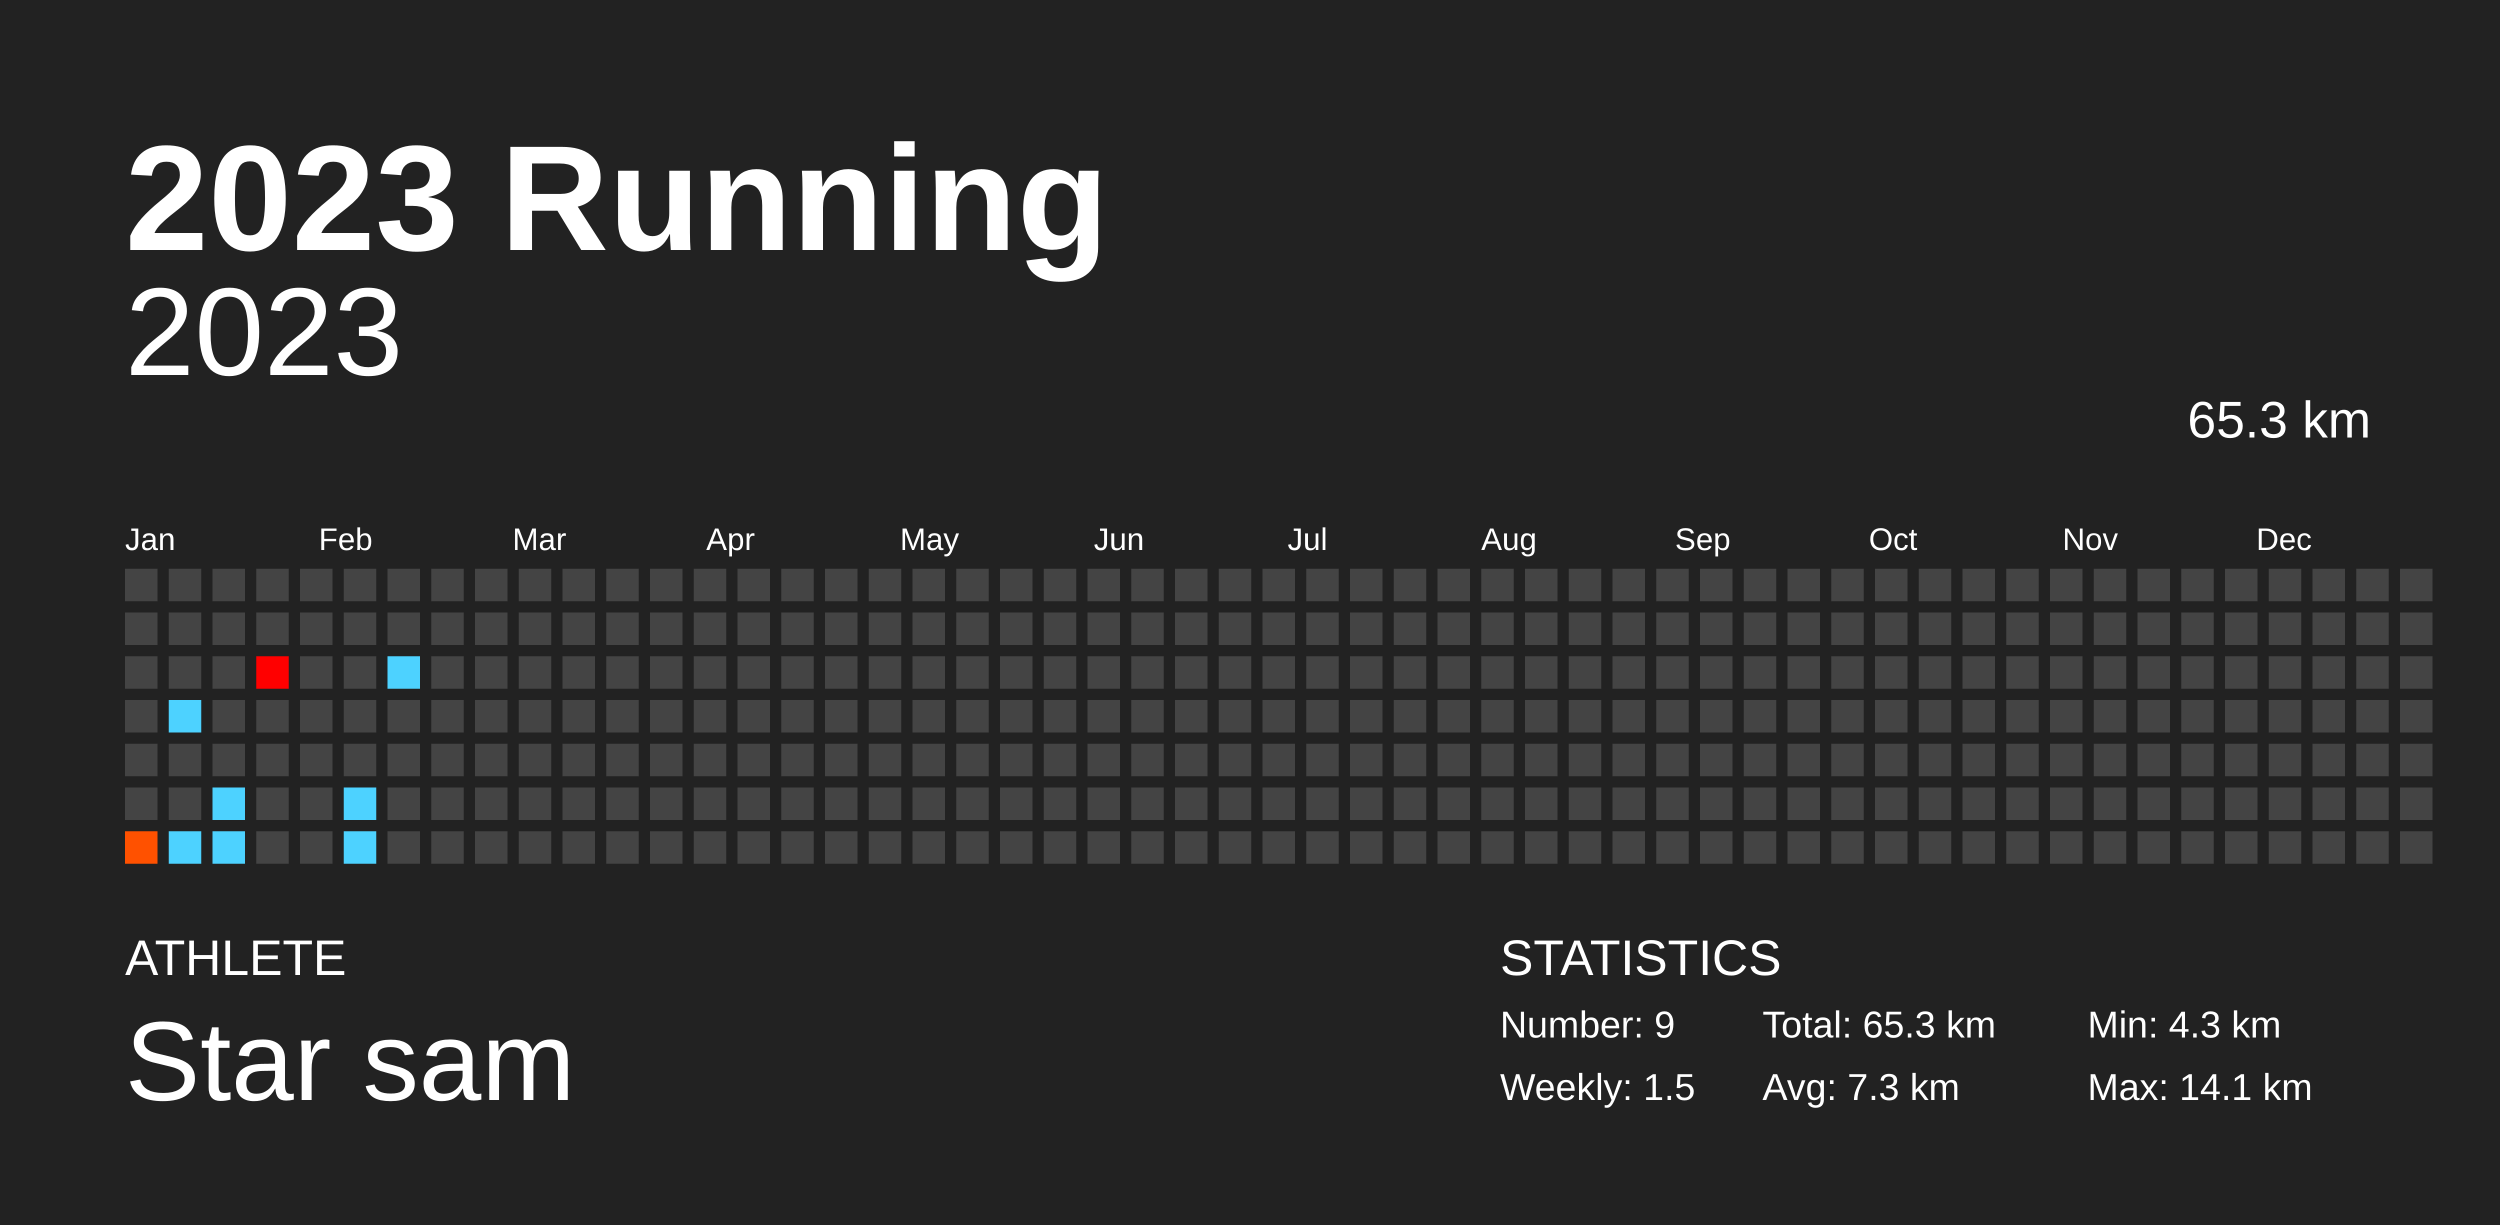
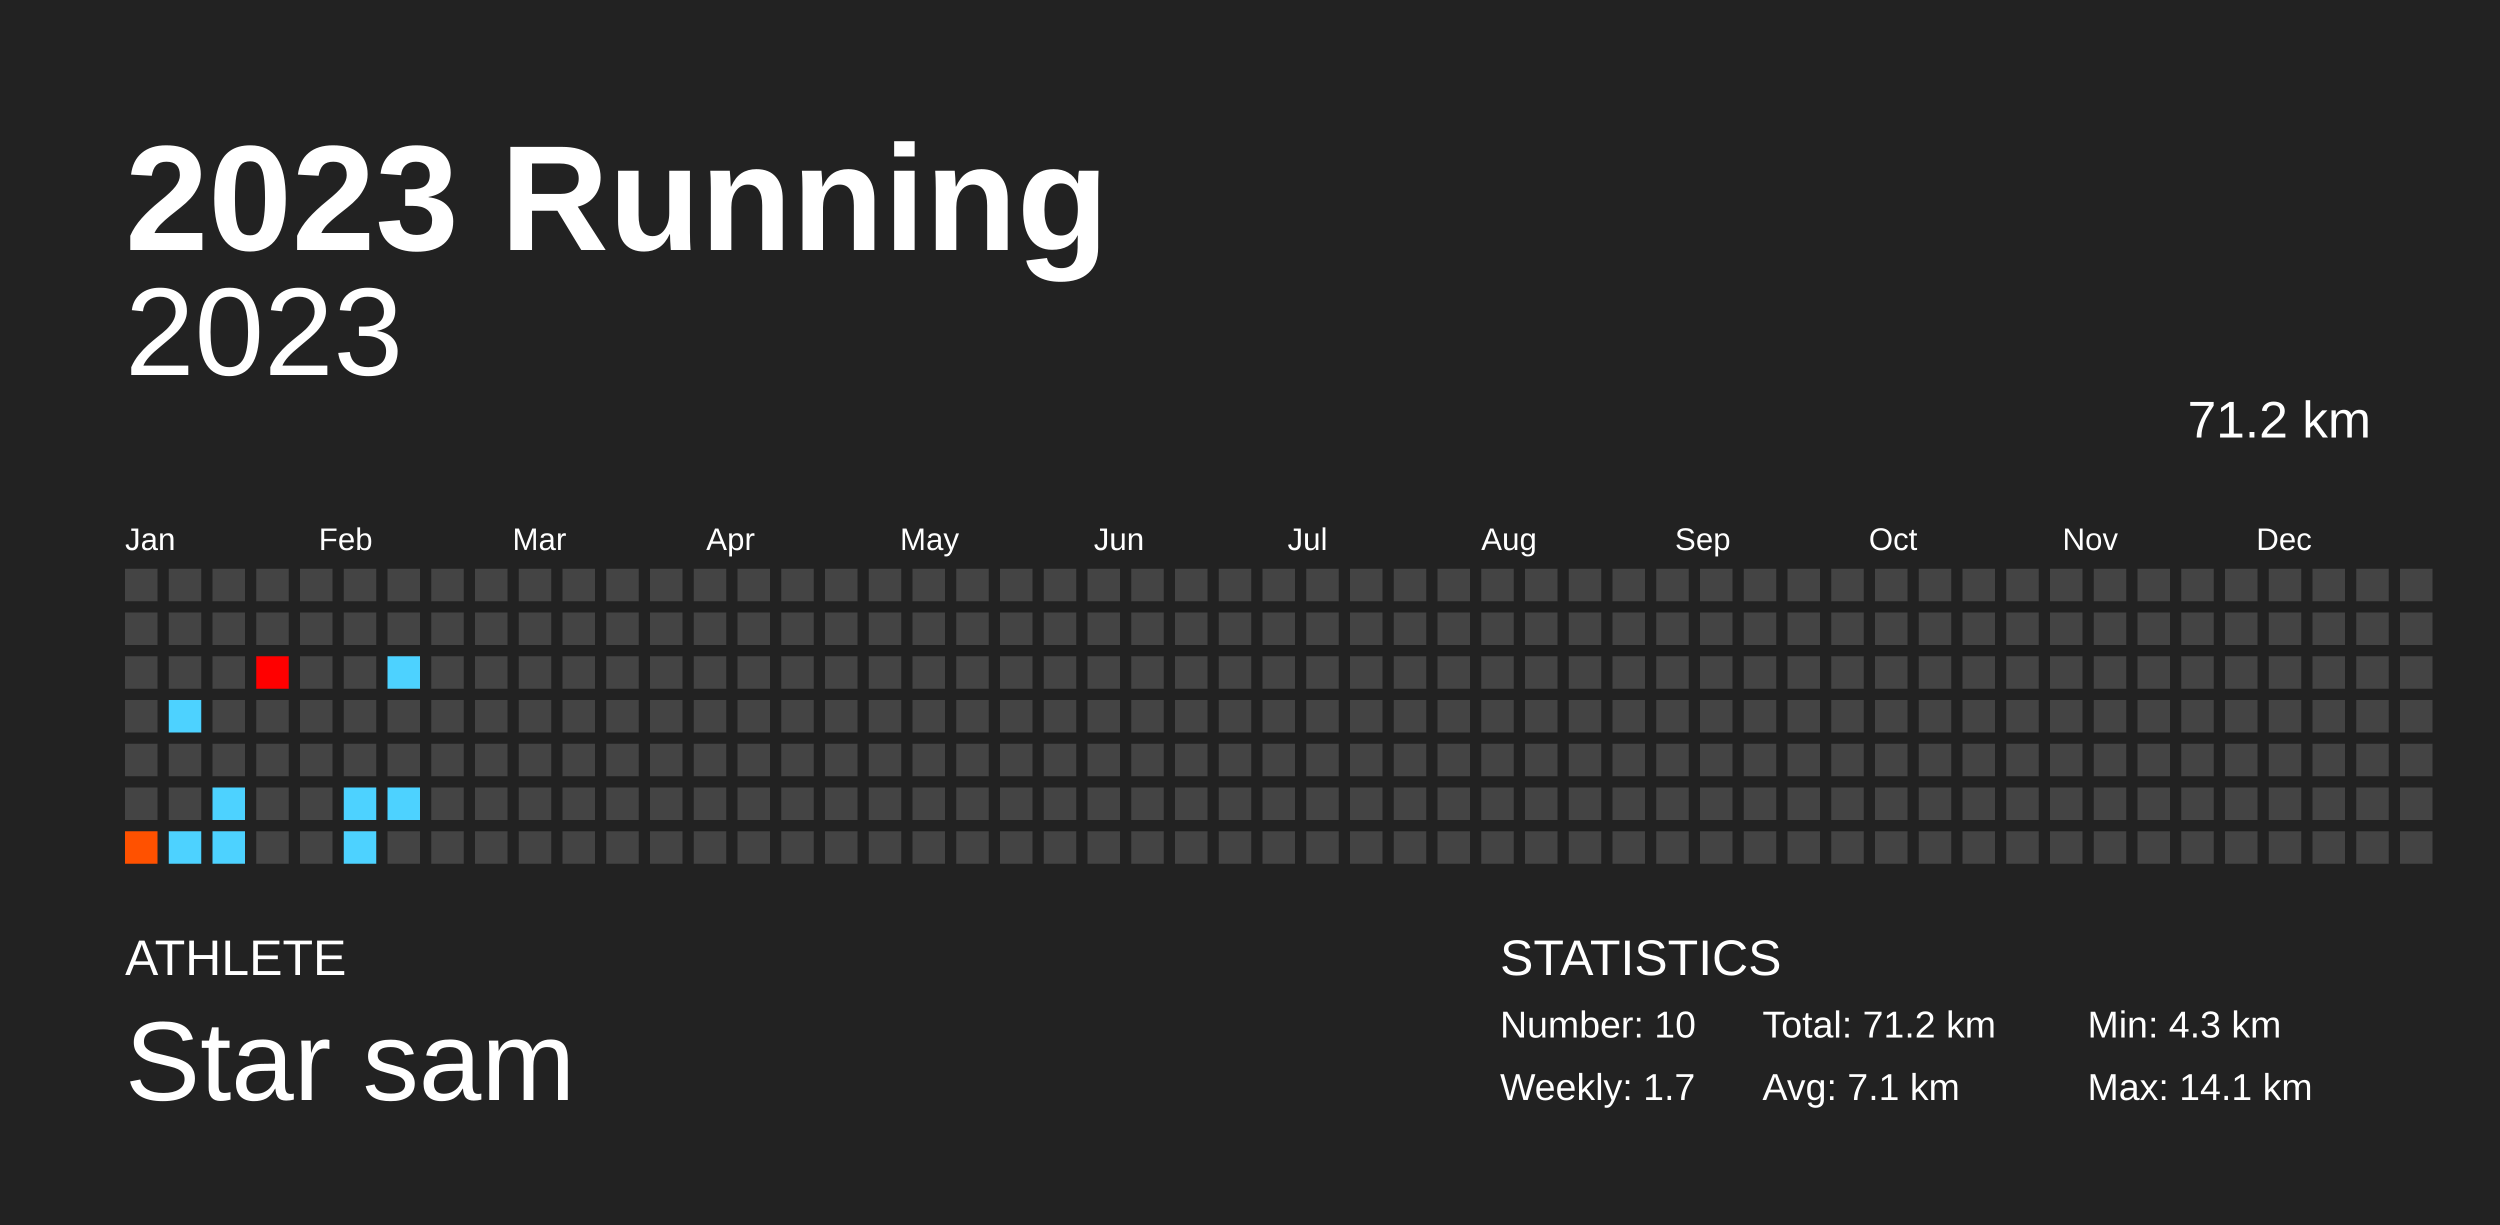
<svg xmlns="http://www.w3.org/2000/svg" baseProfile="full" height="98mm" version="1.1" viewBox="0,0,200,98" width="200mm">
  <defs />
  <rect fill="#222222" height="98" width="200" x="0" y="0" />
  <text fill="#FFFFFF" style="font-size:12px; font-family:Arial; font-weight:bold;" x="10" y="20">2023 Running</text>
  <text fill="#FFFFFF" style="font-size:4px; font-family:Arial" x="10" y="78">ATHLETE</text>
  <text fill="#FFFFFF" style="font-size:9px; font-family:Arial" x="10" y="88">Star sam</text>
  <text fill="#FFFFFF" style="font-size:4px; font-family:Arial" x="120" y="78">STATISTICS</text>
-   <text fill="#FFFFFF" style="font-size:3px; font-family:Arial" x="120" y="83">Number: 9</text>
-   <text fill="#FFFFFF" style="font-size:3px; font-family:Arial" x="120" y="88">Weekly: 1.5</text>
-   <text fill="#FFFFFF" style="font-size:3px; font-family:Arial" x="141" y="83">Total: 65.3 km</text>
-   <text fill="#FFFFFF" style="font-size:3px; font-family:Arial" x="141" y="88">Avg: 7.3 km</text>
+   <text fill="#FFFFFF" style="font-size:3px; font-family:Arial" x="120" y="83">Number: 10</text>
+   <text fill="#FFFFFF" style="font-size:3px; font-family:Arial" x="120" y="88">Weekly: 1.7</text>
+   <text fill="#FFFFFF" style="font-size:3px; font-family:Arial" x="141" y="83">Total: 71.2 km</text>
+   <text fill="#FFFFFF" style="font-size:3px; font-family:Arial" x="141" y="88">Avg: 7.1 km</text>
  <text fill="#FFFFFF" style="font-size:3px; font-family:Arial" x="167" y="83">Min: 4.3 km</text>
  <text fill="#FFFFFF" style="font-size:3px; font-family:Arial" x="167" y="88">Max: 14.1 km</text>
  <text alignment-baseline="hanging" fill="#FFFFFF" style="font-size:10.0px; font-family:Arial;" x="10" y="30">2023</text>
-   <text alignment-baseline="hanging" fill="#FFFFFF" style="font-size:4.125px; font-family:Arial;" x="175" y="35">65.3 km</text>
+   <text alignment-baseline="hanging" fill="#FFFFFF" style="font-size:4.125px; font-family:Arial;" x="175" y="35">71.2 km</text>
  <text fill="#FFFFFF" style="font-size:2.5px; font-family:Arial" x="10.0" y="44">Jan</text>
  <text fill="#FFFFFF" style="font-size:2.5px; font-family:Arial" x="25.5" y="44">Feb</text>
  <text fill="#FFFFFF" style="font-size:2.5px; font-family:Arial" x="41.0" y="44">Mar</text>
  <text fill="#FFFFFF" style="font-size:2.5px; font-family:Arial" x="56.5" y="44">Apr</text>
  <text fill="#FFFFFF" style="font-size:2.5px; font-family:Arial" x="72.0" y="44">May</text>
  <text fill="#FFFFFF" style="font-size:2.5px; font-family:Arial" x="87.5" y="44">Jun</text>
  <text fill="#FFFFFF" style="font-size:2.5px; font-family:Arial" x="103.0" y="44">Jul</text>
  <text fill="#FFFFFF" style="font-size:2.5px; font-family:Arial" x="118.5" y="44">Aug</text>
  <text fill="#FFFFFF" style="font-size:2.5px; font-family:Arial" x="134.0" y="44">Sep</text>
  <text fill="#FFFFFF" style="font-size:2.5px; font-family:Arial" x="149.5" y="44">Oct</text>
  <text fill="#FFFFFF" style="font-size:2.5px; font-family:Arial" x="165.0" y="44">Nov</text>
  <text fill="#FFFFFF" style="font-size:2.5px; font-family:Arial" x="180.5" y="44">Dec</text>
  <rect fill="#444444" height="2.6" width="2.6" x="10.0" y="45.5" />
  <rect fill="#444444" height="2.6" width="2.6" x="10.0" y="49.0" />
  <rect fill="#444444" height="2.6" width="2.6" x="10.0" y="52.5" />
  <rect fill="#444444" height="2.6" width="2.6" x="10.0" y="56.0" />
  <rect fill="#444444" height="2.6" width="2.6" x="10.0" y="59.5" />
  <rect fill="#444444" height="2.6" width="2.6" x="10.0" y="63.0" />
  <rect fill="#ff5100" height="2.6" width="2.6" x="10.0" y="66.5" />
  <rect fill="#444444" height="2.6" width="2.6" x="13.5" y="45.5" />
  <rect fill="#444444" height="2.6" width="2.6" x="13.5" y="49.0" />
  <rect fill="#444444" height="2.6" width="2.6" x="13.5" y="52.5" />
  <rect fill="#4dd2ff" height="2.6" width="2.6" x="13.5" y="56.0" />
  <rect fill="#444444" height="2.6" width="2.6" x="13.5" y="59.5" />
  <rect fill="#444444" height="2.6" width="2.6" x="13.5" y="63.0" />
  <rect fill="#4dd2ff" height="2.6" width="2.6" x="13.5" y="66.5" />
  <rect fill="#444444" height="2.6" width="2.6" x="17.0" y="45.5" />
  <rect fill="#444444" height="2.6" width="2.6" x="17.0" y="49.0" />
  <rect fill="#444444" height="2.6" width="2.6" x="17.0" y="52.5" />
  <rect fill="#444444" height="2.6" width="2.6" x="17.0" y="56.0" />
  <rect fill="#444444" height="2.6" width="2.6" x="17.0" y="59.5" />
  <rect fill="#4dd2ff" height="2.6" width="2.6" x="17.0" y="63.0" />
  <rect fill="#4dd2ff" height="2.6" width="2.6" x="17.0" y="66.5" />
  <rect fill="#444444" height="2.6" width="2.6" x="20.5" y="45.5" />
  <rect fill="#444444" height="2.6" width="2.6" x="20.5" y="49.0" />
  <rect fill="#ff0000" height="2.6" width="2.6" x="20.5" y="52.5" />
  <rect fill="#444444" height="2.6" width="2.6" x="20.5" y="56.0" />
  <rect fill="#444444" height="2.6" width="2.6" x="20.5" y="59.5" />
  <rect fill="#444444" height="2.6" width="2.6" x="20.5" y="63.0" />
  <rect fill="#444444" height="2.6" width="2.6" x="20.5" y="66.5" />
  <rect fill="#444444" height="2.6" width="2.6" x="24.0" y="45.5" />
  <rect fill="#444444" height="2.6" width="2.6" x="24.0" y="49.0" />
  <rect fill="#444444" height="2.6" width="2.6" x="24.0" y="52.5" />
  <rect fill="#444444" height="2.6" width="2.6" x="24.0" y="56.0" />
  <rect fill="#444444" height="2.6" width="2.6" x="24.0" y="59.5" />
  <rect fill="#444444" height="2.6" width="2.6" x="24.0" y="63.0" />
  <rect fill="#444444" height="2.6" width="2.6" x="24.0" y="66.5" />
  <rect fill="#444444" height="2.6" width="2.6" x="27.5" y="45.5" />
  <rect fill="#444444" height="2.6" width="2.6" x="27.5" y="49.0" />
  <rect fill="#444444" height="2.6" width="2.6" x="27.5" y="52.5" />
  <rect fill="#444444" height="2.6" width="2.6" x="27.5" y="56.0" />
  <rect fill="#444444" height="2.6" width="2.6" x="27.5" y="59.5" />
  <rect fill="#4dd2ff" height="2.6" width="2.6" x="27.5" y="63.0" />
  <rect fill="#4dd2ff" height="2.6" width="2.6" x="27.5" y="66.5" />
  <rect fill="#444444" height="2.6" width="2.6" x="31.0" y="45.5" />
  <rect fill="#444444" height="2.6" width="2.6" x="31.0" y="49.0" />
  <rect fill="#4dd2ff" height="2.6" width="2.6" x="31.0" y="52.5" />
  <rect fill="#444444" height="2.6" width="2.6" x="31.0" y="56.0" />
  <rect fill="#444444" height="2.6" width="2.6" x="31.0" y="59.5" />
-   <rect fill="#444444" height="2.6" width="2.6" x="31.0" y="63.0" />
+   <rect fill="#4dd2ff" height="2.6" width="2.6" x="31.0" y="63.0" />
  <rect fill="#444444" height="2.6" width="2.6" x="31.0" y="66.5" />
  <rect fill="#444444" height="2.6" width="2.6" x="34.5" y="45.5" />
  <rect fill="#444444" height="2.6" width="2.6" x="34.5" y="49.0" />
  <rect fill="#444444" height="2.6" width="2.6" x="34.5" y="52.5" />
  <rect fill="#444444" height="2.6" width="2.6" x="34.5" y="56.0" />
  <rect fill="#444444" height="2.6" width="2.6" x="34.5" y="59.5" />
  <rect fill="#444444" height="2.6" width="2.6" x="34.5" y="63.0" />
  <rect fill="#444444" height="2.6" width="2.6" x="34.5" y="66.5" />
  <rect fill="#444444" height="2.6" width="2.6" x="38.0" y="45.5" />
  <rect fill="#444444" height="2.6" width="2.6" x="38.0" y="49.0" />
  <rect fill="#444444" height="2.6" width="2.6" x="38.0" y="52.5" />
  <rect fill="#444444" height="2.6" width="2.6" x="38.0" y="56.0" />
  <rect fill="#444444" height="2.6" width="2.6" x="38.0" y="59.5" />
  <rect fill="#444444" height="2.6" width="2.6" x="38.0" y="63.0" />
  <rect fill="#444444" height="2.6" width="2.6" x="38.0" y="66.5" />
  <rect fill="#444444" height="2.6" width="2.6" x="41.5" y="45.5" />
  <rect fill="#444444" height="2.6" width="2.6" x="41.5" y="49.0" />
  <rect fill="#444444" height="2.6" width="2.6" x="41.5" y="52.5" />
  <rect fill="#444444" height="2.6" width="2.6" x="41.5" y="56.0" />
  <rect fill="#444444" height="2.6" width="2.6" x="41.5" y="59.5" />
  <rect fill="#444444" height="2.6" width="2.6" x="41.5" y="63.0" />
  <rect fill="#444444" height="2.6" width="2.6" x="41.5" y="66.5" />
  <rect fill="#444444" height="2.6" width="2.6" x="45.0" y="45.5" />
  <rect fill="#444444" height="2.6" width="2.6" x="45.0" y="49.0" />
  <rect fill="#444444" height="2.6" width="2.6" x="45.0" y="52.5" />
  <rect fill="#444444" height="2.6" width="2.6" x="45.0" y="56.0" />
  <rect fill="#444444" height="2.6" width="2.6" x="45.0" y="59.5" />
  <rect fill="#444444" height="2.6" width="2.6" x="45.0" y="63.0" />
  <rect fill="#444444" height="2.6" width="2.6" x="45.0" y="66.5" />
  <rect fill="#444444" height="2.6" width="2.6" x="48.5" y="45.5" />
  <rect fill="#444444" height="2.6" width="2.6" x="48.5" y="49.0" />
  <rect fill="#444444" height="2.6" width="2.6" x="48.5" y="52.5" />
  <rect fill="#444444" height="2.6" width="2.6" x="48.5" y="56.0" />
  <rect fill="#444444" height="2.6" width="2.6" x="48.5" y="59.5" />
  <rect fill="#444444" height="2.6" width="2.6" x="48.5" y="63.0" />
  <rect fill="#444444" height="2.6" width="2.6" x="48.5" y="66.5" />
  <rect fill="#444444" height="2.6" width="2.6" x="52.0" y="45.5" />
  <rect fill="#444444" height="2.6" width="2.6" x="52.0" y="49.0" />
  <rect fill="#444444" height="2.6" width="2.6" x="52.0" y="52.5" />
  <rect fill="#444444" height="2.6" width="2.6" x="52.0" y="56.0" />
  <rect fill="#444444" height="2.6" width="2.6" x="52.0" y="59.5" />
  <rect fill="#444444" height="2.6" width="2.6" x="52.0" y="63.0" />
  <rect fill="#444444" height="2.6" width="2.6" x="52.0" y="66.5" />
  <rect fill="#444444" height="2.6" width="2.6" x="55.5" y="45.5" />
  <rect fill="#444444" height="2.6" width="2.6" x="55.5" y="49.0" />
  <rect fill="#444444" height="2.6" width="2.6" x="55.5" y="52.5" />
  <rect fill="#444444" height="2.6" width="2.6" x="55.5" y="56.0" />
  <rect fill="#444444" height="2.6" width="2.6" x="55.5" y="59.5" />
  <rect fill="#444444" height="2.6" width="2.6" x="55.5" y="63.0" />
  <rect fill="#444444" height="2.6" width="2.6" x="55.5" y="66.5" />
  <rect fill="#444444" height="2.6" width="2.6" x="59.0" y="45.5" />
  <rect fill="#444444" height="2.6" width="2.6" x="59.0" y="49.0" />
  <rect fill="#444444" height="2.6" width="2.6" x="59.0" y="52.5" />
  <rect fill="#444444" height="2.6" width="2.6" x="59.0" y="56.0" />
  <rect fill="#444444" height="2.6" width="2.6" x="59.0" y="59.5" />
  <rect fill="#444444" height="2.6" width="2.6" x="59.0" y="63.0" />
  <rect fill="#444444" height="2.6" width="2.6" x="59.0" y="66.5" />
  <rect fill="#444444" height="2.6" width="2.6" x="62.5" y="45.5" />
  <rect fill="#444444" height="2.6" width="2.6" x="62.5" y="49.0" />
  <rect fill="#444444" height="2.6" width="2.6" x="62.5" y="52.5" />
  <rect fill="#444444" height="2.6" width="2.6" x="62.5" y="56.0" />
  <rect fill="#444444" height="2.6" width="2.6" x="62.5" y="59.5" />
  <rect fill="#444444" height="2.6" width="2.6" x="62.5" y="63.0" />
  <rect fill="#444444" height="2.6" width="2.6" x="62.5" y="66.5" />
  <rect fill="#444444" height="2.6" width="2.6" x="66.0" y="45.5" />
  <rect fill="#444444" height="2.6" width="2.6" x="66.0" y="49.0" />
  <rect fill="#444444" height="2.6" width="2.6" x="66.0" y="52.5" />
  <rect fill="#444444" height="2.6" width="2.6" x="66.0" y="56.0" />
  <rect fill="#444444" height="2.6" width="2.6" x="66.0" y="59.5" />
  <rect fill="#444444" height="2.6" width="2.6" x="66.0" y="63.0" />
  <rect fill="#444444" height="2.6" width="2.6" x="66.0" y="66.5" />
  <rect fill="#444444" height="2.6" width="2.6" x="69.5" y="45.5" />
  <rect fill="#444444" height="2.6" width="2.6" x="69.5" y="49.0" />
  <rect fill="#444444" height="2.6" width="2.6" x="69.5" y="52.5" />
  <rect fill="#444444" height="2.6" width="2.6" x="69.5" y="56.0" />
  <rect fill="#444444" height="2.6" width="2.6" x="69.5" y="59.5" />
  <rect fill="#444444" height="2.6" width="2.6" x="69.5" y="63.0" />
  <rect fill="#444444" height="2.6" width="2.6" x="69.5" y="66.5" />
  <rect fill="#444444" height="2.6" width="2.6" x="73.0" y="45.5" />
  <rect fill="#444444" height="2.6" width="2.6" x="73.0" y="49.0" />
  <rect fill="#444444" height="2.6" width="2.6" x="73.0" y="52.5" />
  <rect fill="#444444" height="2.6" width="2.6" x="73.0" y="56.0" />
  <rect fill="#444444" height="2.6" width="2.6" x="73.0" y="59.5" />
  <rect fill="#444444" height="2.6" width="2.6" x="73.0" y="63.0" />
  <rect fill="#444444" height="2.6" width="2.6" x="73.0" y="66.5" />
  <rect fill="#444444" height="2.6" width="2.6" x="76.5" y="45.5" />
  <rect fill="#444444" height="2.6" width="2.6" x="76.5" y="49.0" />
  <rect fill="#444444" height="2.6" width="2.6" x="76.5" y="52.5" />
  <rect fill="#444444" height="2.6" width="2.6" x="76.5" y="56.0" />
  <rect fill="#444444" height="2.6" width="2.6" x="76.5" y="59.5" />
  <rect fill="#444444" height="2.6" width="2.6" x="76.5" y="63.0" />
  <rect fill="#444444" height="2.6" width="2.6" x="76.5" y="66.5" />
  <rect fill="#444444" height="2.6" width="2.6" x="80.0" y="45.5" />
  <rect fill="#444444" height="2.6" width="2.6" x="80.0" y="49.0" />
  <rect fill="#444444" height="2.6" width="2.6" x="80.0" y="52.5" />
  <rect fill="#444444" height="2.6" width="2.6" x="80.0" y="56.0" />
  <rect fill="#444444" height="2.6" width="2.6" x="80.0" y="59.5" />
  <rect fill="#444444" height="2.6" width="2.6" x="80.0" y="63.0" />
  <rect fill="#444444" height="2.6" width="2.6" x="80.0" y="66.5" />
  <rect fill="#444444" height="2.6" width="2.6" x="83.5" y="45.5" />
  <rect fill="#444444" height="2.6" width="2.6" x="83.5" y="49.0" />
  <rect fill="#444444" height="2.6" width="2.6" x="83.5" y="52.5" />
  <rect fill="#444444" height="2.6" width="2.6" x="83.5" y="56.0" />
  <rect fill="#444444" height="2.6" width="2.6" x="83.5" y="59.5" />
  <rect fill="#444444" height="2.6" width="2.6" x="83.5" y="63.0" />
  <rect fill="#444444" height="2.6" width="2.6" x="83.5" y="66.5" />
  <rect fill="#444444" height="2.6" width="2.6" x="87.0" y="45.5" />
  <rect fill="#444444" height="2.6" width="2.6" x="87.0" y="49.0" />
  <rect fill="#444444" height="2.6" width="2.6" x="87.0" y="52.5" />
  <rect fill="#444444" height="2.6" width="2.6" x="87.0" y="56.0" />
  <rect fill="#444444" height="2.6" width="2.6" x="87.0" y="59.5" />
  <rect fill="#444444" height="2.6" width="2.6" x="87.0" y="63.0" />
  <rect fill="#444444" height="2.6" width="2.6" x="87.0" y="66.5" />
  <rect fill="#444444" height="2.6" width="2.6" x="90.5" y="45.5" />
  <rect fill="#444444" height="2.6" width="2.6" x="90.5" y="49.0" />
  <rect fill="#444444" height="2.6" width="2.6" x="90.5" y="52.5" />
  <rect fill="#444444" height="2.6" width="2.6" x="90.5" y="56.0" />
  <rect fill="#444444" height="2.6" width="2.6" x="90.5" y="59.5" />
  <rect fill="#444444" height="2.6" width="2.6" x="90.5" y="63.0" />
  <rect fill="#444444" height="2.6" width="2.6" x="90.5" y="66.5" />
  <rect fill="#444444" height="2.6" width="2.6" x="94.0" y="45.5" />
  <rect fill="#444444" height="2.6" width="2.6" x="94.0" y="49.0" />
  <rect fill="#444444" height="2.6" width="2.6" x="94.0" y="52.5" />
  <rect fill="#444444" height="2.6" width="2.6" x="94.0" y="56.0" />
  <rect fill="#444444" height="2.6" width="2.6" x="94.0" y="59.5" />
  <rect fill="#444444" height="2.6" width="2.6" x="94.0" y="63.0" />
  <rect fill="#444444" height="2.6" width="2.6" x="94.0" y="66.5" />
  <rect fill="#444444" height="2.6" width="2.6" x="97.5" y="45.5" />
  <rect fill="#444444" height="2.6" width="2.6" x="97.5" y="49.0" />
  <rect fill="#444444" height="2.6" width="2.6" x="97.5" y="52.5" />
  <rect fill="#444444" height="2.6" width="2.6" x="97.5" y="56.0" />
  <rect fill="#444444" height="2.6" width="2.6" x="97.5" y="59.5" />
  <rect fill="#444444" height="2.6" width="2.6" x="97.5" y="63.0" />
  <rect fill="#444444" height="2.6" width="2.6" x="97.5" y="66.5" />
  <rect fill="#444444" height="2.6" width="2.6" x="101.0" y="45.5" />
  <rect fill="#444444" height="2.6" width="2.6" x="101.0" y="49.0" />
  <rect fill="#444444" height="2.6" width="2.6" x="101.0" y="52.5" />
  <rect fill="#444444" height="2.6" width="2.6" x="101.0" y="56.0" />
  <rect fill="#444444" height="2.6" width="2.6" x="101.0" y="59.5" />
  <rect fill="#444444" height="2.6" width="2.6" x="101.0" y="63.0" />
  <rect fill="#444444" height="2.6" width="2.6" x="101.0" y="66.5" />
  <rect fill="#444444" height="2.6" width="2.6" x="104.5" y="45.5" />
  <rect fill="#444444" height="2.6" width="2.6" x="104.5" y="49.0" />
  <rect fill="#444444" height="2.6" width="2.6" x="104.5" y="52.5" />
  <rect fill="#444444" height="2.6" width="2.6" x="104.5" y="56.0" />
  <rect fill="#444444" height="2.6" width="2.6" x="104.5" y="59.5" />
  <rect fill="#444444" height="2.6" width="2.6" x="104.5" y="63.0" />
  <rect fill="#444444" height="2.6" width="2.6" x="104.5" y="66.5" />
  <rect fill="#444444" height="2.6" width="2.6" x="108.0" y="45.5" />
  <rect fill="#444444" height="2.6" width="2.6" x="108.0" y="49.0" />
  <rect fill="#444444" height="2.6" width="2.6" x="108.0" y="52.5" />
  <rect fill="#444444" height="2.6" width="2.6" x="108.0" y="56.0" />
  <rect fill="#444444" height="2.6" width="2.6" x="108.0" y="59.5" />
  <rect fill="#444444" height="2.6" width="2.6" x="108.0" y="63.0" />
  <rect fill="#444444" height="2.6" width="2.6" x="108.0" y="66.5" />
  <rect fill="#444444" height="2.6" width="2.6" x="111.5" y="45.5" />
  <rect fill="#444444" height="2.6" width="2.6" x="111.5" y="49.0" />
  <rect fill="#444444" height="2.6" width="2.6" x="111.5" y="52.5" />
  <rect fill="#444444" height="2.6" width="2.6" x="111.5" y="56.0" />
  <rect fill="#444444" height="2.6" width="2.6" x="111.5" y="59.5" />
  <rect fill="#444444" height="2.6" width="2.6" x="111.5" y="63.0" />
  <rect fill="#444444" height="2.6" width="2.6" x="111.5" y="66.5" />
  <rect fill="#444444" height="2.6" width="2.6" x="115.0" y="45.5" />
  <rect fill="#444444" height="2.6" width="2.6" x="115.0" y="49.0" />
  <rect fill="#444444" height="2.6" width="2.6" x="115.0" y="52.5" />
  <rect fill="#444444" height="2.6" width="2.6" x="115.0" y="56.0" />
  <rect fill="#444444" height="2.6" width="2.6" x="115.0" y="59.5" />
  <rect fill="#444444" height="2.6" width="2.6" x="115.0" y="63.0" />
  <rect fill="#444444" height="2.6" width="2.6" x="115.0" y="66.5" />
  <rect fill="#444444" height="2.6" width="2.6" x="118.5" y="45.5" />
  <rect fill="#444444" height="2.6" width="2.6" x="118.5" y="49.0" />
  <rect fill="#444444" height="2.6" width="2.6" x="118.5" y="52.5" />
  <rect fill="#444444" height="2.6" width="2.6" x="118.5" y="56.0" />
  <rect fill="#444444" height="2.6" width="2.6" x="118.5" y="59.5" />
  <rect fill="#444444" height="2.6" width="2.6" x="118.5" y="63.0" />
  <rect fill="#444444" height="2.6" width="2.6" x="118.5" y="66.5" />
  <rect fill="#444444" height="2.6" width="2.6" x="122.0" y="45.5" />
  <rect fill="#444444" height="2.6" width="2.6" x="122.0" y="49.0" />
  <rect fill="#444444" height="2.6" width="2.6" x="122.0" y="52.5" />
  <rect fill="#444444" height="2.6" width="2.6" x="122.0" y="56.0" />
  <rect fill="#444444" height="2.6" width="2.6" x="122.0" y="59.5" />
  <rect fill="#444444" height="2.6" width="2.6" x="122.0" y="63.0" />
  <rect fill="#444444" height="2.6" width="2.6" x="122.0" y="66.5" />
  <rect fill="#444444" height="2.6" width="2.6" x="125.5" y="45.5" />
  <rect fill="#444444" height="2.6" width="2.6" x="125.5" y="49.0" />
  <rect fill="#444444" height="2.6" width="2.6" x="125.5" y="52.5" />
  <rect fill="#444444" height="2.6" width="2.6" x="125.5" y="56.0" />
  <rect fill="#444444" height="2.6" width="2.6" x="125.5" y="59.5" />
  <rect fill="#444444" height="2.6" width="2.6" x="125.5" y="63.0" />
  <rect fill="#444444" height="2.6" width="2.6" x="125.5" y="66.5" />
  <rect fill="#444444" height="2.6" width="2.6" x="129.0" y="45.5" />
  <rect fill="#444444" height="2.6" width="2.6" x="129.0" y="49.0" />
  <rect fill="#444444" height="2.6" width="2.6" x="129.0" y="52.5" />
  <rect fill="#444444" height="2.6" width="2.6" x="129.0" y="56.0" />
  <rect fill="#444444" height="2.6" width="2.6" x="129.0" y="59.5" />
  <rect fill="#444444" height="2.6" width="2.6" x="129.0" y="63.0" />
  <rect fill="#444444" height="2.6" width="2.6" x="129.0" y="66.5" />
  <rect fill="#444444" height="2.6" width="2.6" x="132.5" y="45.5" />
  <rect fill="#444444" height="2.6" width="2.6" x="132.5" y="49.0" />
  <rect fill="#444444" height="2.6" width="2.6" x="132.5" y="52.5" />
  <rect fill="#444444" height="2.6" width="2.6" x="132.5" y="56.0" />
  <rect fill="#444444" height="2.6" width="2.6" x="132.5" y="59.5" />
  <rect fill="#444444" height="2.6" width="2.6" x="132.5" y="63.0" />
  <rect fill="#444444" height="2.6" width="2.6" x="132.5" y="66.5" />
  <rect fill="#444444" height="2.6" width="2.6" x="136.0" y="45.5" />
  <rect fill="#444444" height="2.6" width="2.6" x="136.0" y="49.0" />
  <rect fill="#444444" height="2.6" width="2.6" x="136.0" y="52.5" />
  <rect fill="#444444" height="2.6" width="2.6" x="136.0" y="56.0" />
  <rect fill="#444444" height="2.6" width="2.6" x="136.0" y="59.5" />
  <rect fill="#444444" height="2.6" width="2.6" x="136.0" y="63.0" />
  <rect fill="#444444" height="2.6" width="2.6" x="136.0" y="66.5" />
  <rect fill="#444444" height="2.6" width="2.6" x="139.5" y="45.5" />
  <rect fill="#444444" height="2.6" width="2.6" x="139.5" y="49.0" />
  <rect fill="#444444" height="2.6" width="2.6" x="139.5" y="52.5" />
  <rect fill="#444444" height="2.6" width="2.6" x="139.5" y="56.0" />
  <rect fill="#444444" height="2.6" width="2.6" x="139.5" y="59.5" />
  <rect fill="#444444" height="2.6" width="2.6" x="139.5" y="63.0" />
  <rect fill="#444444" height="2.6" width="2.6" x="139.5" y="66.5" />
  <rect fill="#444444" height="2.6" width="2.6" x="143.0" y="45.5" />
  <rect fill="#444444" height="2.6" width="2.6" x="143.0" y="49.0" />
  <rect fill="#444444" height="2.6" width="2.6" x="143.0" y="52.5" />
  <rect fill="#444444" height="2.6" width="2.6" x="143.0" y="56.0" />
  <rect fill="#444444" height="2.6" width="2.6" x="143.0" y="59.5" />
  <rect fill="#444444" height="2.6" width="2.6" x="143.0" y="63.0" />
  <rect fill="#444444" height="2.6" width="2.6" x="143.0" y="66.5" />
  <rect fill="#444444" height="2.6" width="2.6" x="146.5" y="45.5" />
  <rect fill="#444444" height="2.6" width="2.6" x="146.5" y="49.0" />
  <rect fill="#444444" height="2.6" width="2.6" x="146.5" y="52.5" />
  <rect fill="#444444" height="2.6" width="2.6" x="146.5" y="56.0" />
  <rect fill="#444444" height="2.6" width="2.6" x="146.5" y="59.5" />
  <rect fill="#444444" height="2.6" width="2.6" x="146.5" y="63.0" />
  <rect fill="#444444" height="2.6" width="2.6" x="146.5" y="66.5" />
  <rect fill="#444444" height="2.6" width="2.6" x="150.0" y="45.5" />
  <rect fill="#444444" height="2.6" width="2.6" x="150.0" y="49.0" />
  <rect fill="#444444" height="2.6" width="2.6" x="150.0" y="52.5" />
  <rect fill="#444444" height="2.6" width="2.6" x="150.0" y="56.0" />
  <rect fill="#444444" height="2.6" width="2.6" x="150.0" y="59.5" />
  <rect fill="#444444" height="2.6" width="2.6" x="150.0" y="63.0" />
  <rect fill="#444444" height="2.6" width="2.6" x="150.0" y="66.5" />
  <rect fill="#444444" height="2.6" width="2.6" x="153.5" y="45.5" />
  <rect fill="#444444" height="2.6" width="2.6" x="153.5" y="49.0" />
  <rect fill="#444444" height="2.6" width="2.6" x="153.5" y="52.5" />
  <rect fill="#444444" height="2.6" width="2.6" x="153.5" y="56.0" />
  <rect fill="#444444" height="2.6" width="2.6" x="153.5" y="59.5" />
  <rect fill="#444444" height="2.6" width="2.6" x="153.5" y="63.0" />
  <rect fill="#444444" height="2.6" width="2.6" x="153.5" y="66.5" />
  <rect fill="#444444" height="2.6" width="2.6" x="157.0" y="45.5" />
  <rect fill="#444444" height="2.6" width="2.6" x="157.0" y="49.0" />
  <rect fill="#444444" height="2.6" width="2.6" x="157.0" y="52.5" />
  <rect fill="#444444" height="2.6" width="2.6" x="157.0" y="56.0" />
  <rect fill="#444444" height="2.6" width="2.6" x="157.0" y="59.5" />
  <rect fill="#444444" height="2.6" width="2.6" x="157.0" y="63.0" />
  <rect fill="#444444" height="2.6" width="2.6" x="157.0" y="66.5" />
  <rect fill="#444444" height="2.6" width="2.6" x="160.5" y="45.5" />
  <rect fill="#444444" height="2.6" width="2.6" x="160.5" y="49.0" />
  <rect fill="#444444" height="2.6" width="2.6" x="160.5" y="52.5" />
  <rect fill="#444444" height="2.6" width="2.6" x="160.5" y="56.0" />
  <rect fill="#444444" height="2.6" width="2.6" x="160.5" y="59.5" />
  <rect fill="#444444" height="2.6" width="2.6" x="160.5" y="63.0" />
  <rect fill="#444444" height="2.6" width="2.6" x="160.5" y="66.5" />
  <rect fill="#444444" height="2.6" width="2.6" x="164.0" y="45.5" />
  <rect fill="#444444" height="2.6" width="2.6" x="164.0" y="49.0" />
  <rect fill="#444444" height="2.6" width="2.6" x="164.0" y="52.5" />
  <rect fill="#444444" height="2.6" width="2.6" x="164.0" y="56.0" />
  <rect fill="#444444" height="2.6" width="2.6" x="164.0" y="59.5" />
  <rect fill="#444444" height="2.6" width="2.6" x="164.0" y="63.0" />
  <rect fill="#444444" height="2.6" width="2.6" x="164.0" y="66.5" />
  <rect fill="#444444" height="2.6" width="2.6" x="167.5" y="45.5" />
  <rect fill="#444444" height="2.6" width="2.6" x="167.5" y="49.0" />
  <rect fill="#444444" height="2.6" width="2.6" x="167.5" y="52.5" />
  <rect fill="#444444" height="2.6" width="2.6" x="167.5" y="56.0" />
  <rect fill="#444444" height="2.6" width="2.6" x="167.5" y="59.5" />
  <rect fill="#444444" height="2.6" width="2.6" x="167.5" y="63.0" />
  <rect fill="#444444" height="2.6" width="2.6" x="167.5" y="66.5" />
  <rect fill="#444444" height="2.6" width="2.6" x="171.0" y="45.5" />
  <rect fill="#444444" height="2.6" width="2.6" x="171.0" y="49.0" />
  <rect fill="#444444" height="2.6" width="2.6" x="171.0" y="52.5" />
  <rect fill="#444444" height="2.6" width="2.6" x="171.0" y="56.0" />
  <rect fill="#444444" height="2.6" width="2.6" x="171.0" y="59.5" />
  <rect fill="#444444" height="2.6" width="2.6" x="171.0" y="63.0" />
  <rect fill="#444444" height="2.6" width="2.6" x="171.0" y="66.5" />
  <rect fill="#444444" height="2.6" width="2.6" x="174.5" y="45.5" />
  <rect fill="#444444" height="2.6" width="2.6" x="174.5" y="49.0" />
  <rect fill="#444444" height="2.6" width="2.6" x="174.5" y="52.5" />
  <rect fill="#444444" height="2.6" width="2.6" x="174.5" y="56.0" />
  <rect fill="#444444" height="2.6" width="2.6" x="174.5" y="59.5" />
  <rect fill="#444444" height="2.6" width="2.6" x="174.5" y="63.0" />
  <rect fill="#444444" height="2.6" width="2.6" x="174.5" y="66.5" />
  <rect fill="#444444" height="2.6" width="2.6" x="178.0" y="45.5" />
  <rect fill="#444444" height="2.6" width="2.6" x="178.0" y="49.0" />
  <rect fill="#444444" height="2.6" width="2.6" x="178.0" y="52.5" />
  <rect fill="#444444" height="2.6" width="2.6" x="178.0" y="56.0" />
  <rect fill="#444444" height="2.6" width="2.6" x="178.0" y="59.5" />
  <rect fill="#444444" height="2.6" width="2.6" x="178.0" y="63.0" />
  <rect fill="#444444" height="2.6" width="2.6" x="178.0" y="66.5" />
  <rect fill="#444444" height="2.6" width="2.6" x="181.5" y="45.5" />
  <rect fill="#444444" height="2.6" width="2.6" x="181.5" y="49.0" />
  <rect fill="#444444" height="2.6" width="2.6" x="181.5" y="52.5" />
  <rect fill="#444444" height="2.6" width="2.6" x="181.5" y="56.0" />
  <rect fill="#444444" height="2.6" width="2.6" x="181.5" y="59.5" />
  <rect fill="#444444" height="2.6" width="2.6" x="181.5" y="63.0" />
  <rect fill="#444444" height="2.6" width="2.6" x="181.5" y="66.5" />
  <rect fill="#444444" height="2.6" width="2.6" x="185.0" y="45.5" />
  <rect fill="#444444" height="2.6" width="2.6" x="185.0" y="49.0" />
  <rect fill="#444444" height="2.6" width="2.6" x="185.0" y="52.5" />
  <rect fill="#444444" height="2.6" width="2.6" x="185.0" y="56.0" />
  <rect fill="#444444" height="2.6" width="2.6" x="185.0" y="59.5" />
  <rect fill="#444444" height="2.6" width="2.6" x="185.0" y="63.0" />
  <rect fill="#444444" height="2.6" width="2.6" x="185.0" y="66.5" />
  <rect fill="#444444" height="2.6" width="2.6" x="188.5" y="45.5" />
  <rect fill="#444444" height="2.6" width="2.6" x="188.5" y="49.0" />
  <rect fill="#444444" height="2.6" width="2.6" x="188.5" y="52.5" />
  <rect fill="#444444" height="2.6" width="2.6" x="188.5" y="56.0" />
  <rect fill="#444444" height="2.6" width="2.6" x="188.5" y="59.5" />
  <rect fill="#444444" height="2.6" width="2.6" x="188.5" y="63.0" />
  <rect fill="#444444" height="2.6" width="2.6" x="188.5" y="66.5" />
  <rect fill="#444444" height="2.6" width="2.6" x="192.0" y="45.5" />
  <rect fill="#444444" height="2.6" width="2.6" x="192.0" y="49.0" />
  <rect fill="#444444" height="2.6" width="2.6" x="192.0" y="52.5" />
  <rect fill="#444444" height="2.6" width="2.6" x="192.0" y="56.0" />
  <rect fill="#444444" height="2.6" width="2.6" x="192.0" y="59.5" />
  <rect fill="#444444" height="2.6" width="2.6" x="192.0" y="63.0" />
  <rect fill="#444444" height="2.6" width="2.6" x="192.0" y="66.5" />
</svg>
